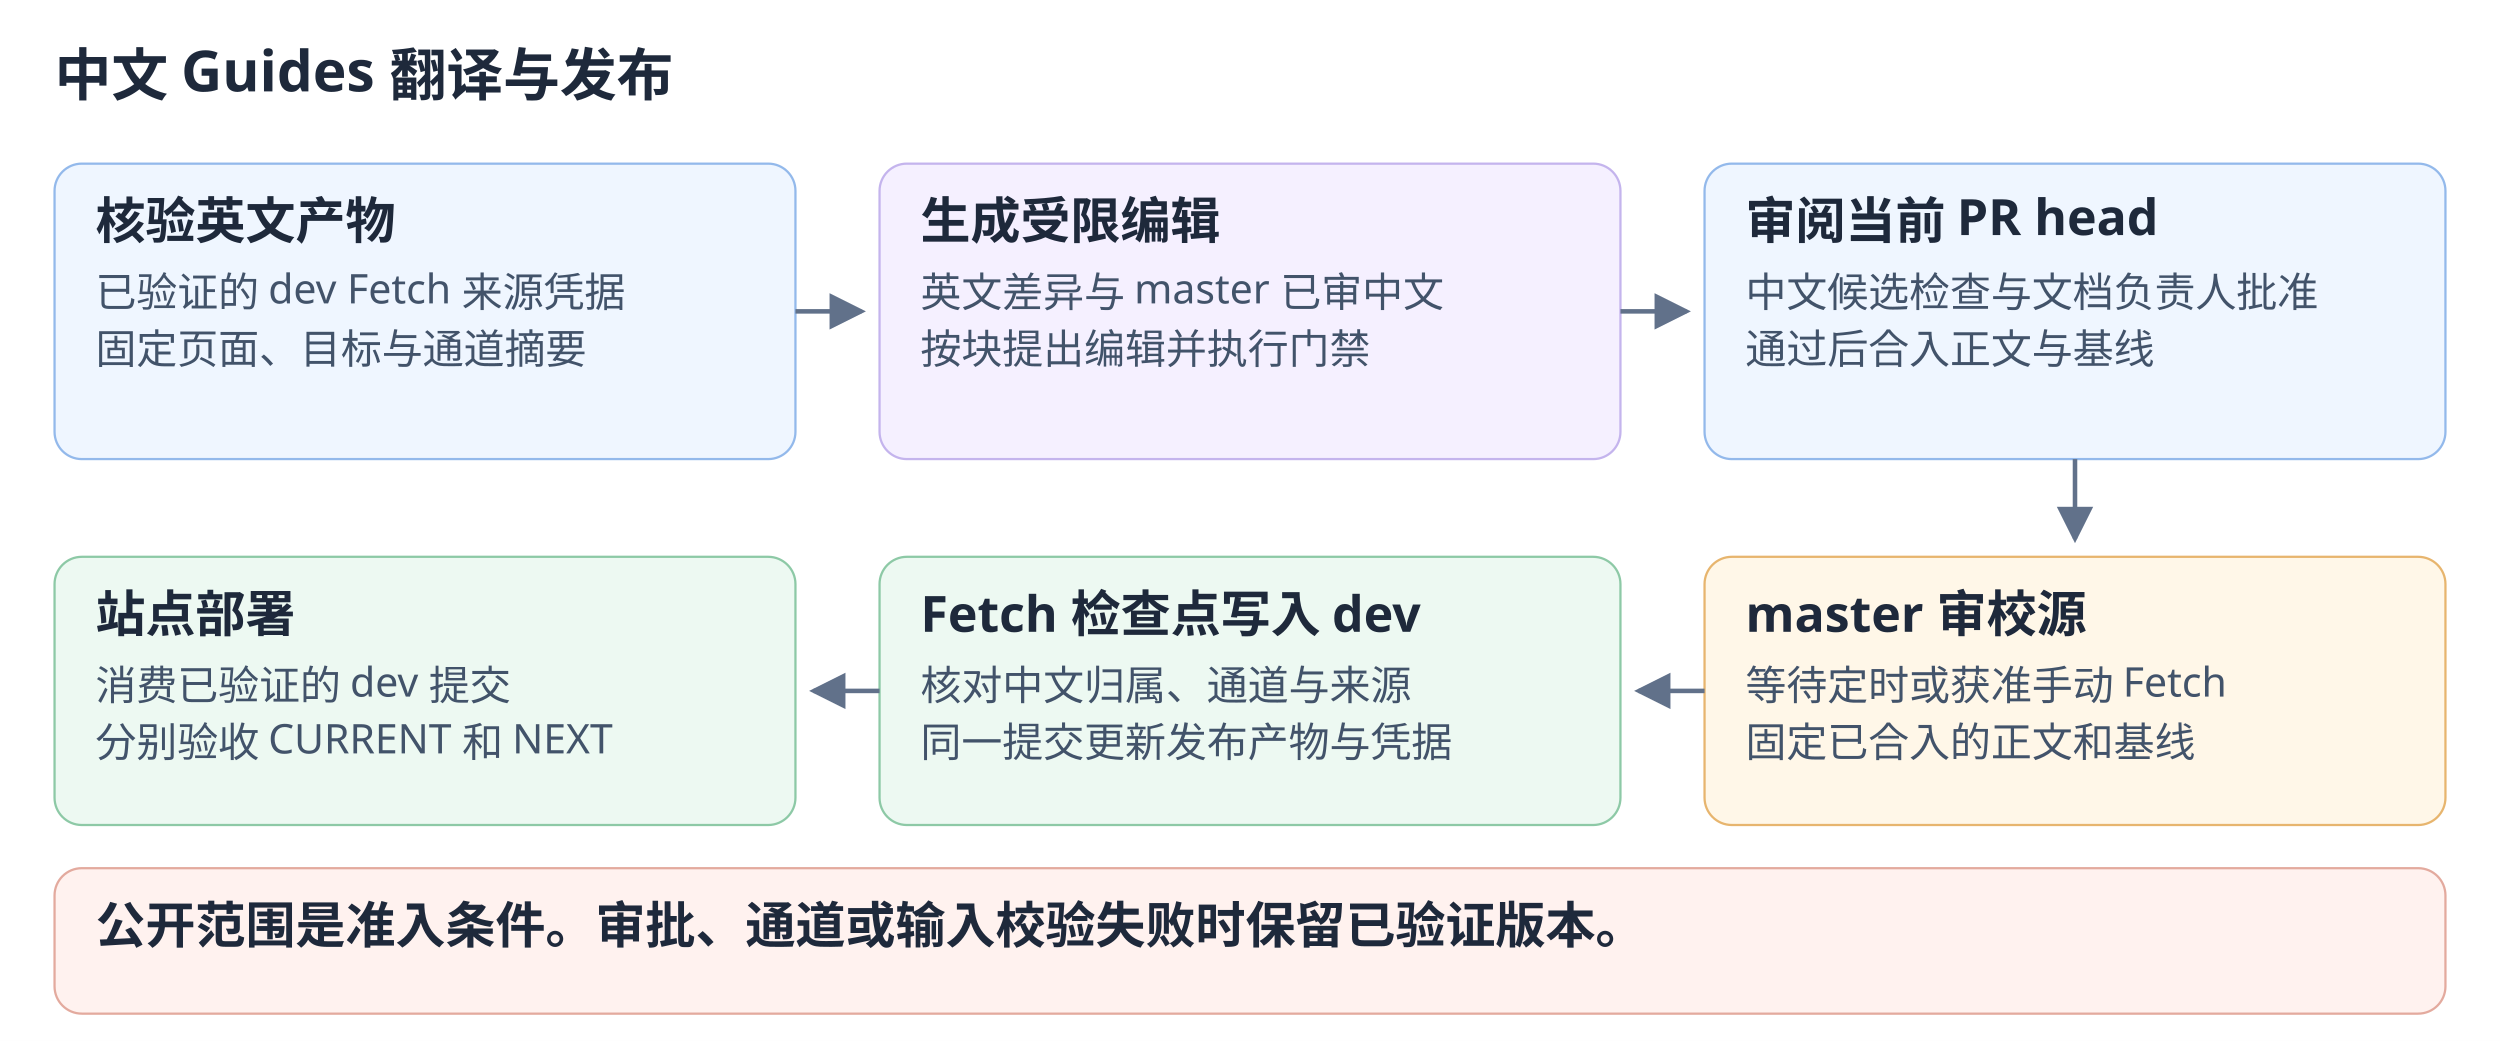
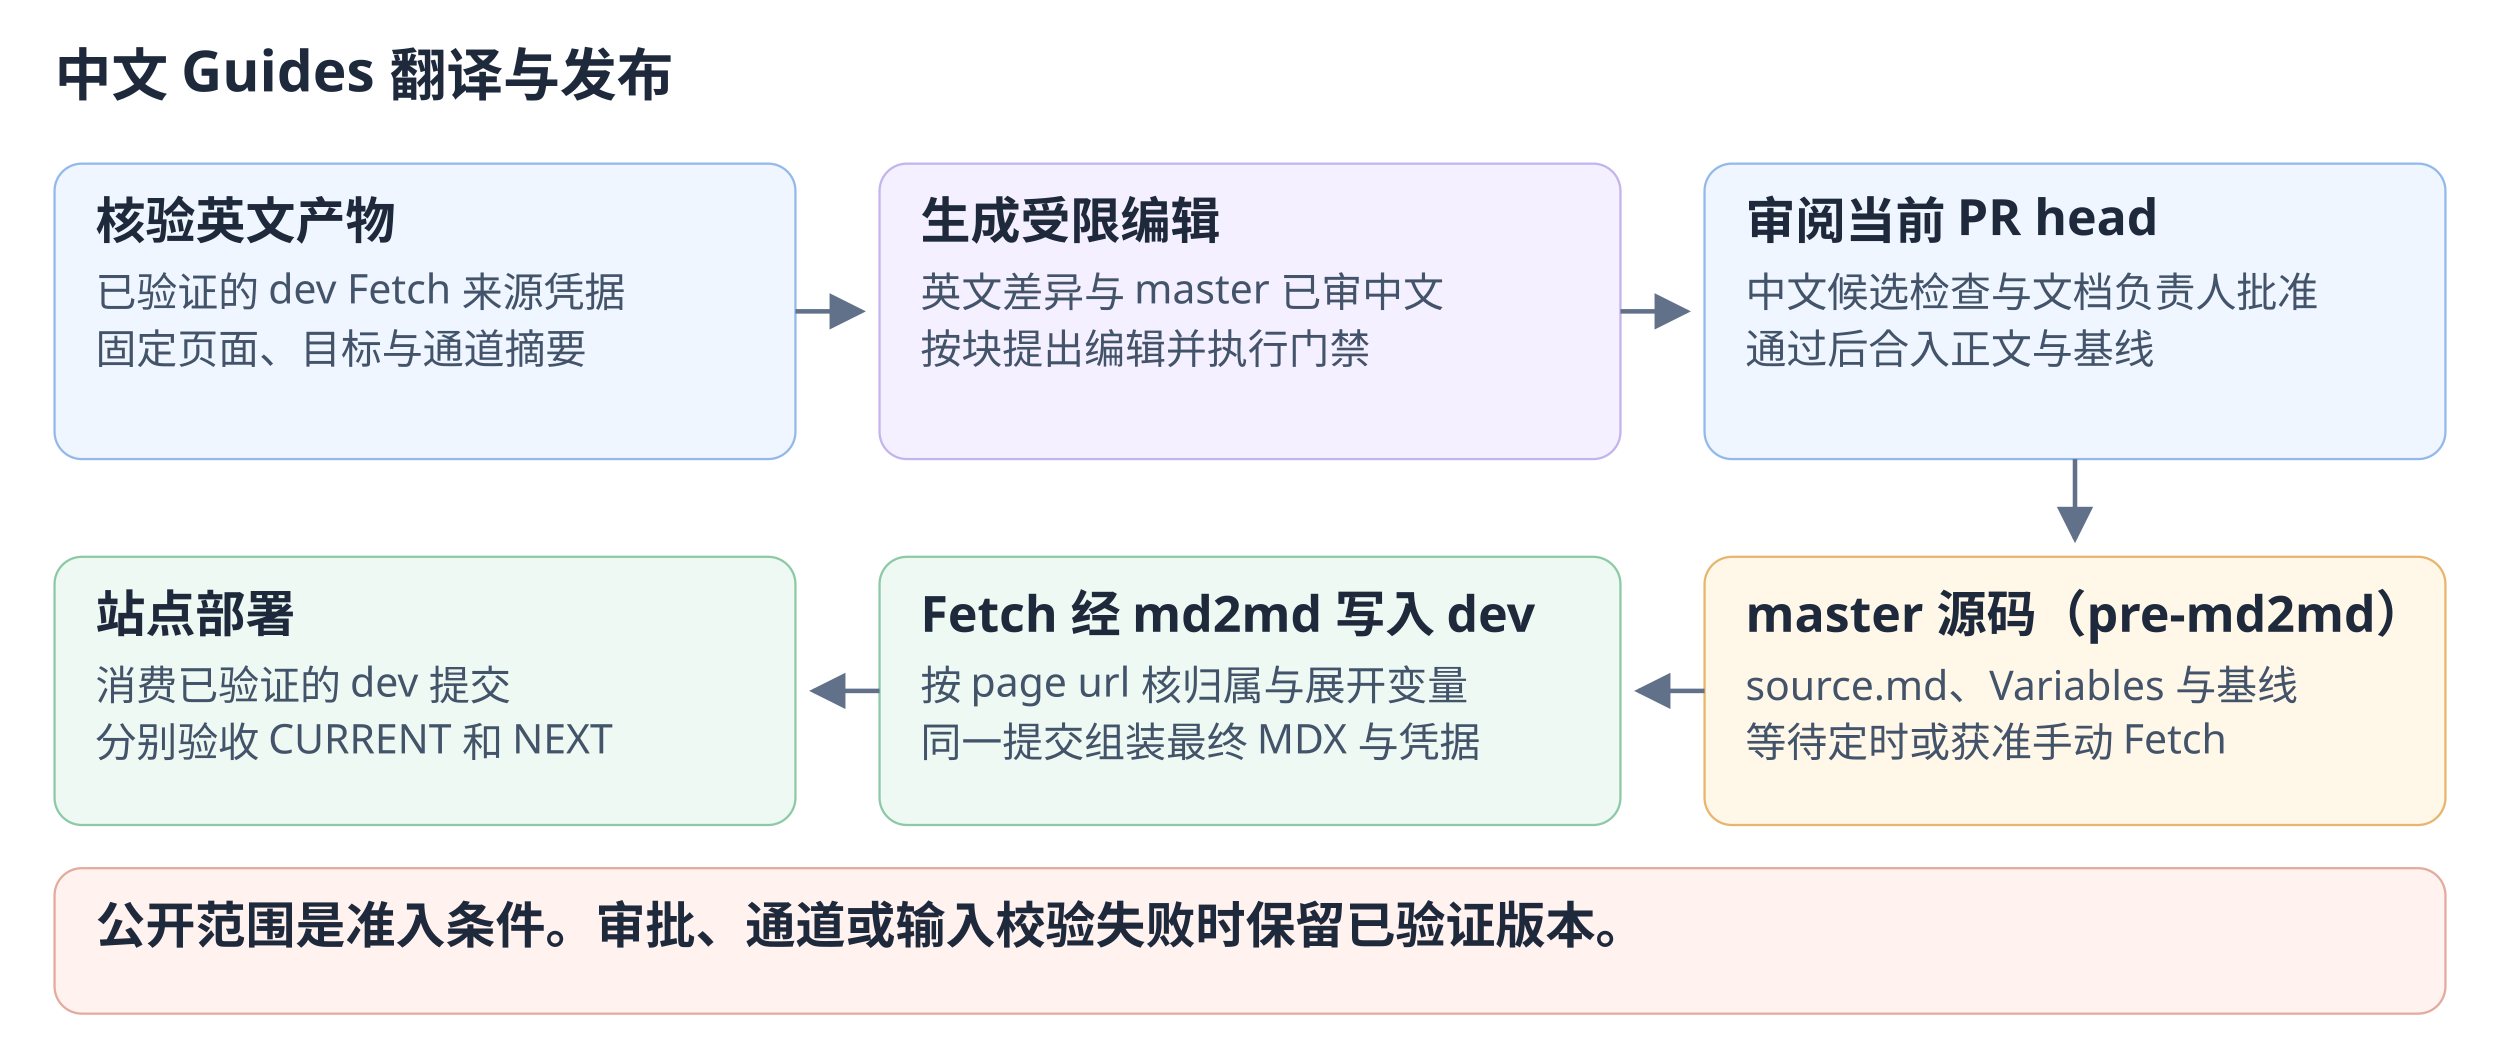
<svg xmlns="http://www.w3.org/2000/svg" width="1100" height="458" viewBox="0 0 1100 458" role="img" aria-labelledby="title desc">
  <defs>
    <marker id="arrow" markerWidth="8" markerHeight="8" refX="7" refY="4" orient="auto">
      <path d="M0 0 L8 4 L0 8 Z" fill="#61718a" />
    </marker>
    <style>
      text { font-family: "PingFang SC", "Microsoft YaHei", sans-serif; fill: #1e293b; }
      .title { font-size: 25px; font-weight: 650; }
      .head { font-size: 22px; font-weight: 650; }
      .body { font-size: 18px; fill: #42536a; }
      .edge { fill: none; stroke: #61718a; stroke-width: 2; marker-end: url(#arrow); }
    </style>
  </defs>
  <rect width="1100" height="458" fill="#ffffff" />
  <text class="title" x="24" y="42">中文 Guides 翻译与发布</text>
  <rect x="24" y="72" width="326" height="130" rx="12" fill="#eff6ff" stroke="#93b9eb" />
  <text class="head" x="42" y="105">核验英文产物</text>
  <text class="body" x="42" y="135">已验证的 dev Fetch 来源凭据</text>
  <text class="body" x="42" y="160">固定页面、目标与通道摘要</text>
  <rect x="387" y="72" width="326" height="130" rx="12" fill="#f5f0ff" stroke="#c4b4ed" />
  <text class="head" x="405" y="105">生成受限编辑</text>
  <text class="body" x="405" y="135">英文差异与 master 已审中文</text>
  <text class="body" x="405" y="160">按块提出编辑并执行门禁</text>
  <rect x="750" y="72" width="326" height="130" rx="12" fill="#eff6ff" stroke="#93b9eb" />
  <text class="head" x="768" y="105">审阅当前 PR head</text>
  <text class="body" x="768" y="135">中文候选检查与文档负责人批准</text>
  <text class="body" x="768" y="160">通过后合入正文与基线</text>
  <path class="edge" d="M350 137 H379" />
  <path class="edge" d="M713 137 H742" />
  <path class="edge" d="M913 202 V237" />
  <rect x="750" y="245" width="326" height="118" rx="12" fill="#fff7e8" stroke="#e7b56e" />
-   <text class="head" x="768" y="278">master 审校源</text>
-   <text class="body" x="768" y="308">等待定时或获准手动 Fetch</text>
-   <text class="body" x="768" y="333">固定已合入的正文和基线</text>
+   <text class="head" x="768" y="278">master 源码（pre-md2md）</text>
+   <text class="body" x="768" y="308">source.md、Variables 与基线</text>
+   <text class="body" x="768" y="333">等待定时或获准手动 Fetch</text>
  <rect x="387" y="245" width="326" height="118" rx="12" fill="#edf9f2" stroke="#8dc9a6" />
-   <text class="head" x="405" y="278">Fetch 检查点写入 dev</text>
-   <text class="body" x="405" y="308">核对中文归属、通道与来源</text>
-   <text class="body" x="405" y="333">同一提交更新发布产物与凭据</text>
+   <text class="head" x="405" y="278">Fetch 经 md2md 写入 dev</text>
+   <text class="body" x="405" y="308">按 page url 核归属与展开变量</text>
+   <text class="body" x="405" y="333">同一提交组装最终 MDX 与凭据</text>
  <rect x="24" y="245" width="326" height="118" rx="12" fill="#edf9f2" stroke="#8dc9a6" />
  <text class="head" x="42" y="278">站点部署</text>
  <text class="body" x="42" y="308">消费已验证的 dev 提交</text>
  <text class="body" x="42" y="333">分别验收 CURRENT 和 NEXT</text>
  <path class="edge" d="M750 304 H721" />
  <path class="edge" d="M387 304 H358" />
  <rect x="24" y="382" width="1052" height="64" rx="12" fill="#fff2ef" stroke="#e3aa9e" />
  <text class="head" x="42" y="415">公开范围是准入条件。审批、通道或输入校验失败时保留已验证版本。</text>
</svg>
